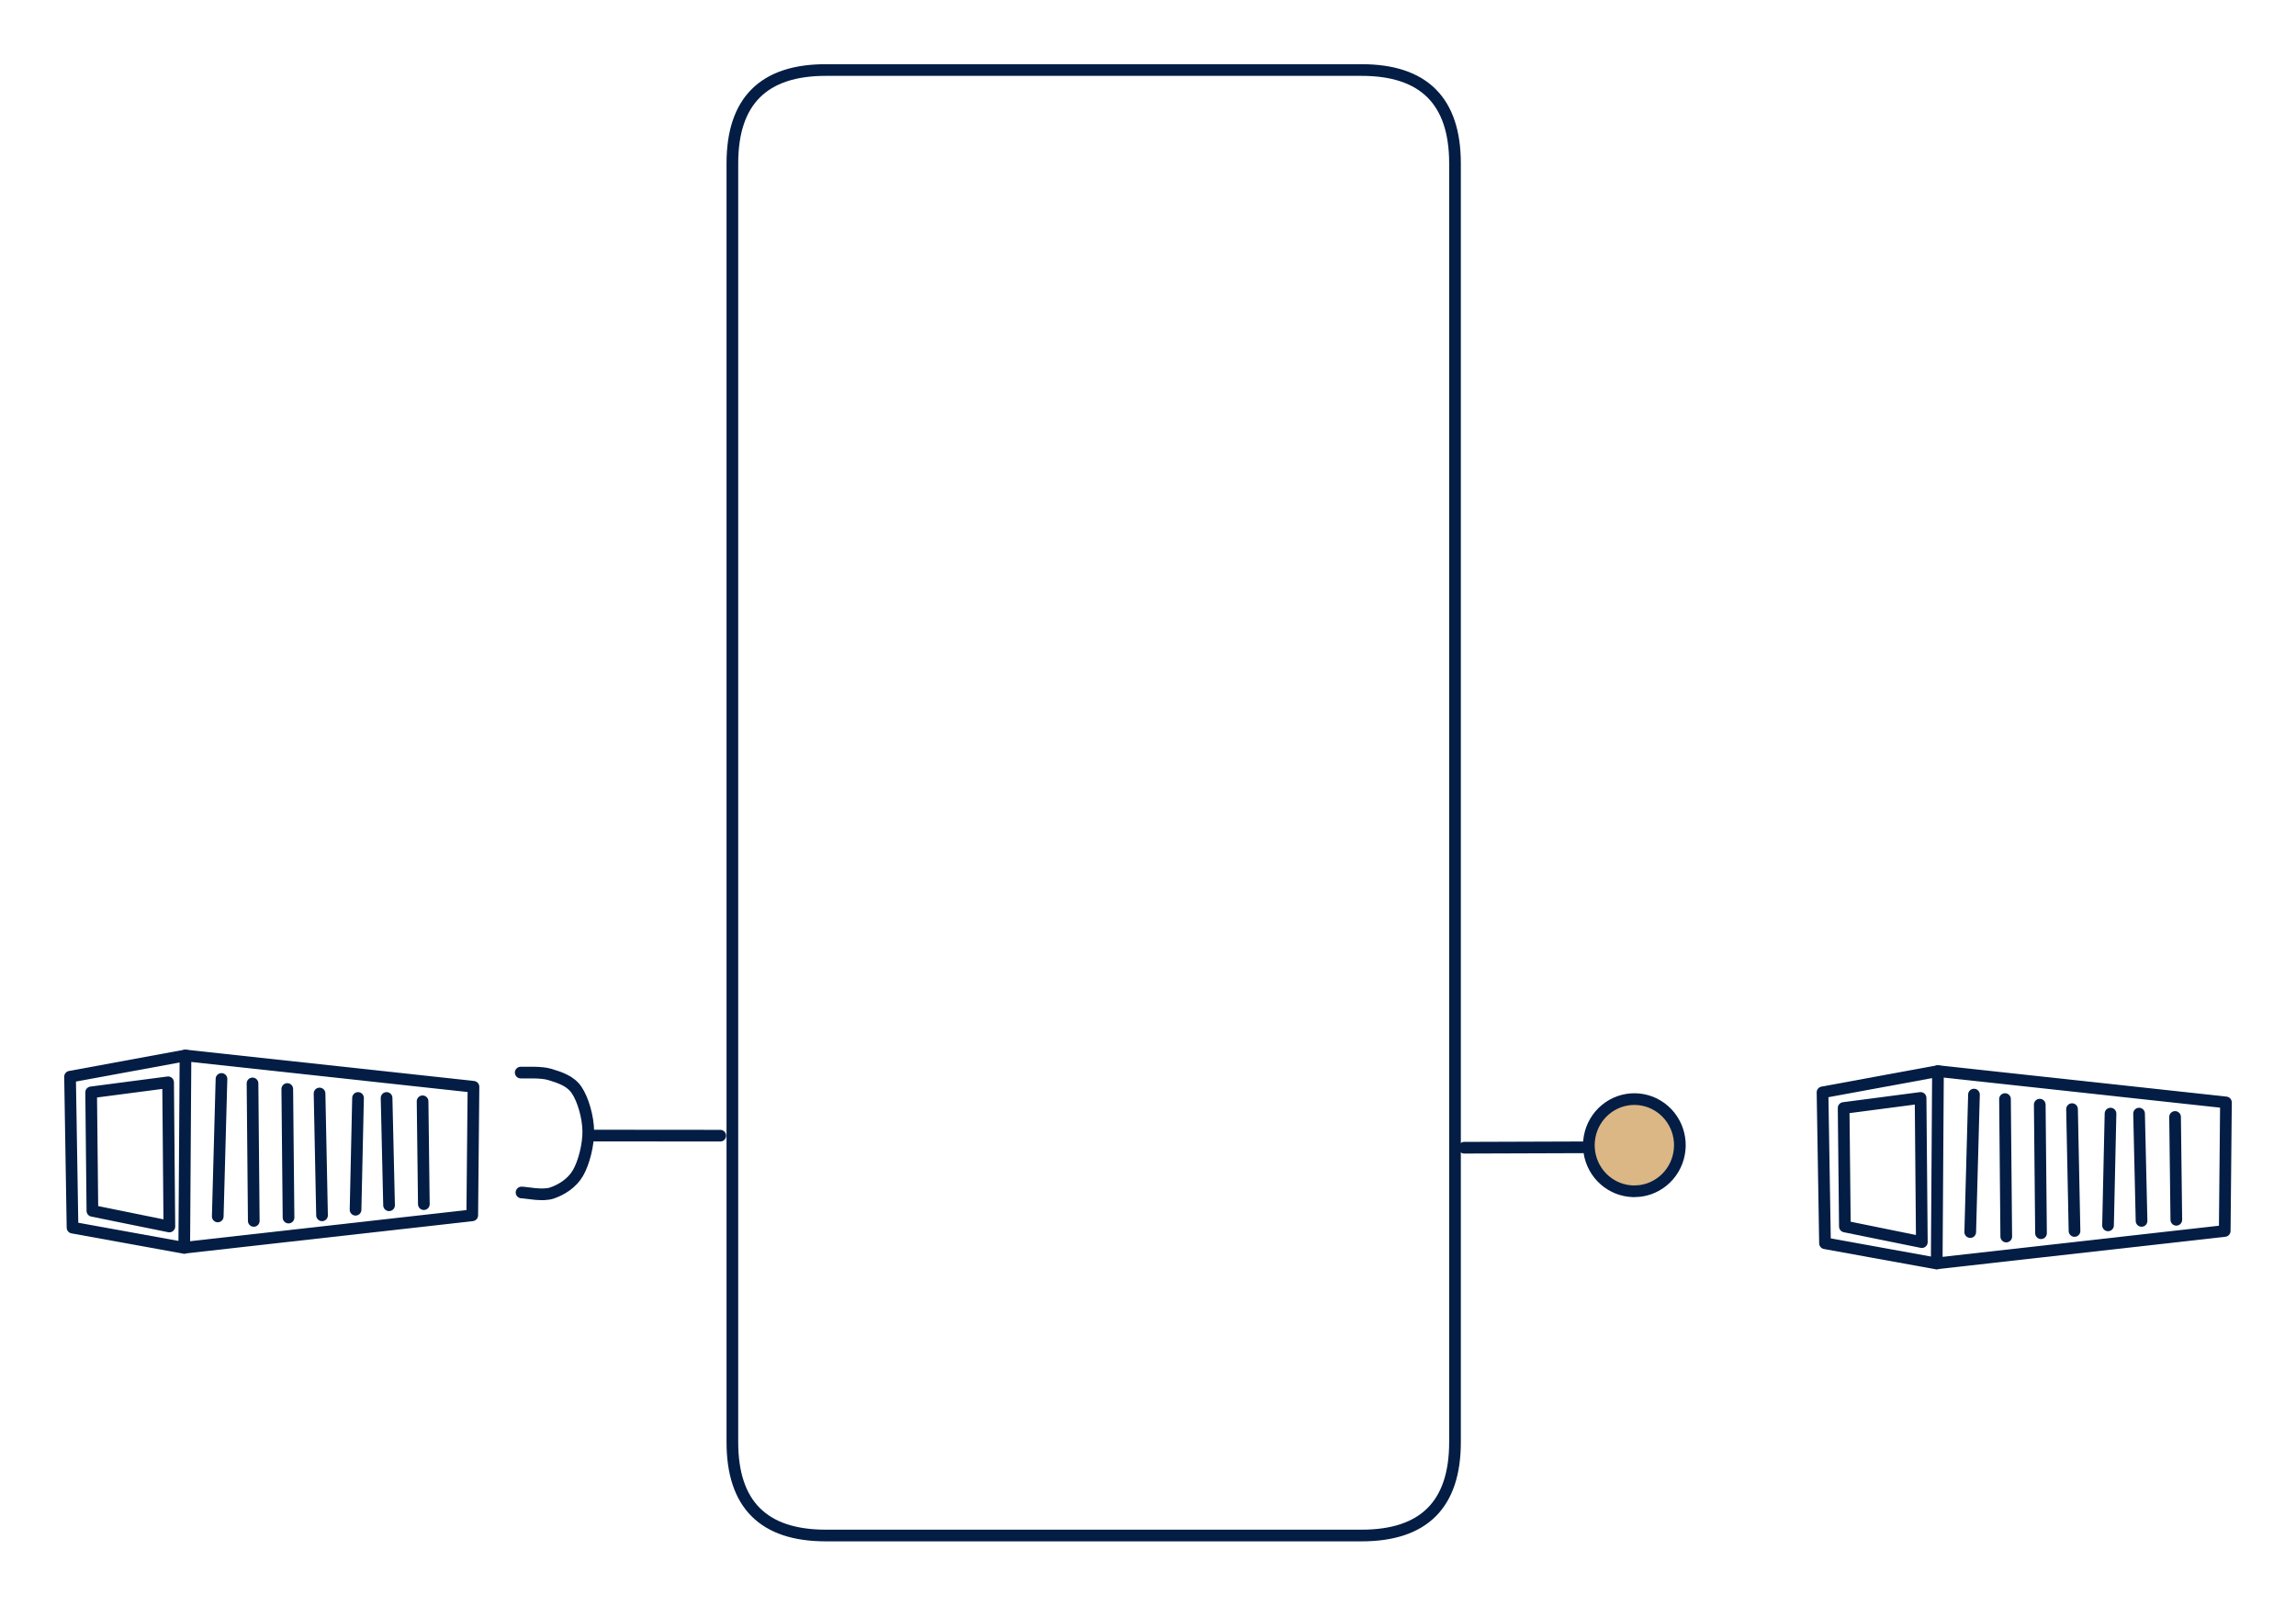
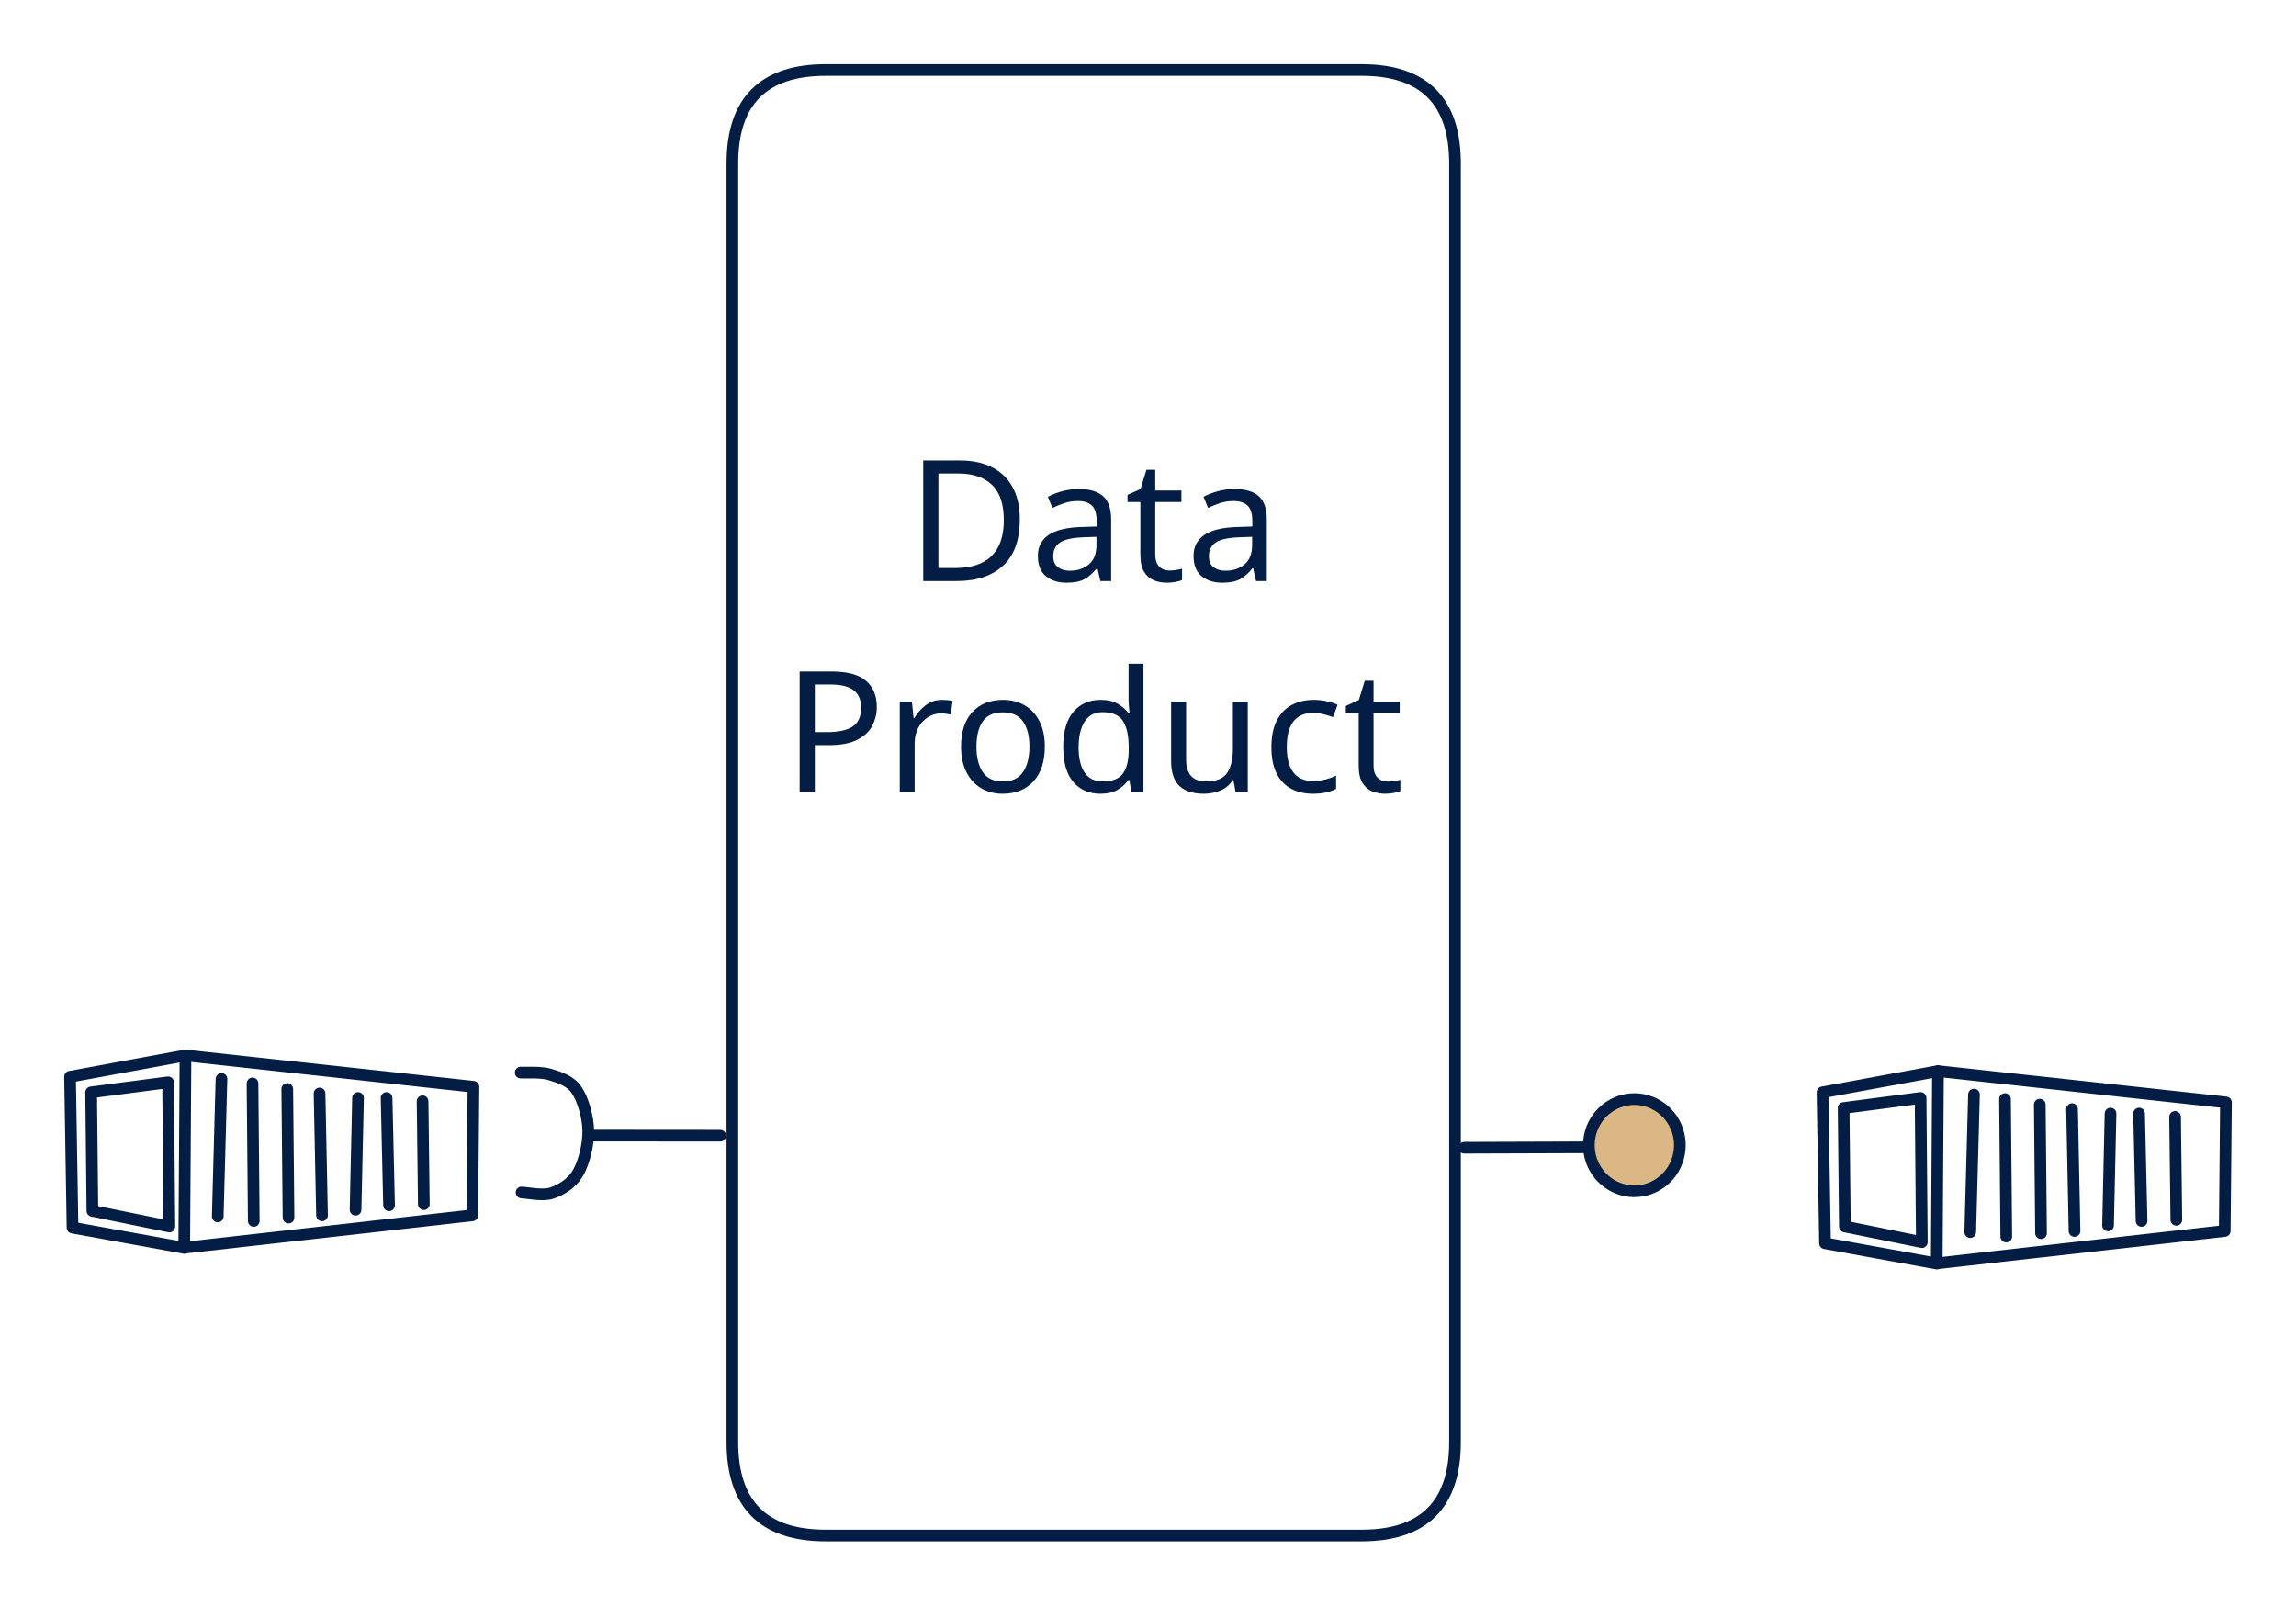
<svg xmlns="http://www.w3.org/2000/svg" version="1.1" viewBox="5800.917 3767.997 786.733 550.24" width="786.733" height="550.24">
  <g stroke-linecap="round">
    <g transform="translate(5832.148 4142.365) rotate(0 13.39865 21.26245)">
      <path d="M0 0 C0.1 9.09, 0.19 18.17, 0.43 40.61 M0 0 C0.1 9.7, 0.2 19.39, 0.43 40.61 M0.43 40.61 C7.64 42.08, 14.85 43.54, 26.8 45.97 M0.43 40.61 C6.69 41.88, 12.95 43.16, 26.8 45.97 M26.8 45.97 C26.7 34.48, 26.6 22.99, 26.37 -3.45 M26.8 45.97 C26.7 34.78, 26.6 23.58, 26.37 -3.45 M26.37 -3.45 C19.27 -2.52, 12.17 -1.59, 0 0 M26.37 -3.45 C18.57 -2.43, 10.77 -1.41, 0 0" stroke="#031d44" stroke-width="4" fill="none" />
    </g>
  </g>
  <g stroke-linecap="round">
    <g transform="translate(5824.917 4137.001) rotate(0 19.77896 25.68963)">
      <path d="M0 0 C0.22 13.28, 0.44 26.55, 0.85 51.72 M0 0 C0.26 15.88, 0.52 31.75, 0.85 51.72 M0.85 51.72 C10.75 53.51, 20.65 55.31, 39.13 58.66 M0.85 51.72 C15.08 54.3, 29.3 56.88, 39.13 58.66 M39.13 58.66 C39.25 40.05, 39.37 21.44, 39.56 -7.28 M39.13 58.66 C39.26 38.4, 39.39 18.14, 39.56 -7.28 M39.56 -7.28 C24.29 -4.47, 9.03 -1.66, 0 0 M39.56 -7.28 C25.72 -4.73, 11.89 -2.19, 0 0" stroke="#031d44" stroke-width="4" fill="none" />
    </g>
  </g>
  <g stroke-linecap="round">
    <g transform="translate(5864.475 4129.722) rotate(0 49.12839 32.94722)">
      <path d="M0 0 C35.47 3.86, 70.94 7.71, 98.68 10.73 M0 0 C38.38 4.17, 76.76 8.34, 98.68 10.73 M98.68 10.73 C98.58 21.4, 98.48 32.07, 98.26 54.78 M98.68 10.73 C98.58 21.74, 98.47 32.75, 98.26 54.78 M98.26 54.78 C65.31 58.49, 32.36 62.2, -0.43 65.89 M98.26 54.78 C67.25 58.28, 36.24 61.77, -0.43 65.89" stroke="#031d44" stroke-width="4" fill="none" />
    </g>
  </g>
  <g stroke-linecap="round">
    <g transform="translate(5876.81 4137.767) rotate(0 -0.6380311 23.56109)">
      <path d="M0 0 C-0.32 11.72, -0.63 23.44, -1.28 47.12 M0 0 C-0.29 10.78, -0.58 21.57, -1.28 47.12" stroke="#031d44" stroke-width="4" fill="none" />
    </g>
  </g>
  <g stroke-linecap="round">
    <g transform="translate(5887.444 4139.3) rotate(0 0.212677 23.56109)">
      <path d="M0 0 C0.12 13.05, 0.24 26.09, 0.43 47.12 M0 0 C0.12 13.51, 0.24 27.02, 0.43 47.12" stroke="#031d44" stroke-width="4" fill="none" />
    </g>
  </g>
  <g stroke-linecap="round">
    <g transform="translate(5899.354 4141.215) rotate(0 0.212677 22.02866)">
      <path d="M0 0 C0.12 12.58, 0.24 25.16, 0.43 44.06 M0 0 C0.1 10.35, 0.2 20.7, 0.43 44.06" stroke="#031d44" stroke-width="4" fill="none" />
    </g>
  </g>
  <g stroke-linecap="round">
    <g transform="translate(5910.413 4142.748) rotate(0 0.4253541 20.87934)">
      <path d="M0 0 C0.3 14.95, 0.61 29.91, 0.85 41.76 M0 0 C0.3 14.86, 0.61 29.71, 0.85 41.76" stroke="#031d44" stroke-width="4" fill="none" />
    </g>
  </g>
  <g stroke-linecap="round">
    <g transform="translate(5923.599 4144.28) rotate(0 -0.4253541 19.15536)">
      <path d="M0 0 C-0.23 10.48, -0.47 20.95, -0.85 38.31 M0 0 C-0.2 9.1, -0.4 18.19, -0.85 38.31" stroke="#031d44" stroke-width="4" fill="none" />
    </g>
  </g>
  <g stroke-linecap="round">
    <g transform="translate(5933.382 4144.28) rotate(0 0.4253541 18.38914)">
      <path d="M0 0 C0.22 9.51, 0.44 19.03, 0.85 36.78 M0 0 C0.32 13.67, 0.63 27.33, 0.85 36.78" stroke="#031d44" stroke-width="4" fill="none" />
    </g>
  </g>
  <g stroke-linecap="round">
    <g transform="translate(5945.717 4145.429) rotate(0 0.212677 17.62293)">
      <path d="M0 0 C0.1 8.54, 0.21 17.08, 0.43 35.25 M0 0 C0.11 8.81, 0.21 17.62, 0.43 35.25" stroke="#031d44" stroke-width="4" fill="none" />
    </g>
  </g>
  <g stroke-linecap="round" transform="translate(6051.868 3791.997) rotate(0 123.8051 251.1225)">
    <path d="M32 0 C76.99 0, 121.97 0, 215.61 0 M32 0 C84.81 0, 137.61 0, 215.61 0 M215.61 0 C236.94 0, 247.61 10.67, 247.61 32 M215.61 0 C236.94 0, 247.61 10.67, 247.61 32 M247.61 32 C247.61 201.11, 247.61 370.22, 247.61 470.24 M247.61 32 C247.61 185.25, 247.61 338.51, 247.61 470.24 M247.61 470.24 C247.61 491.58, 236.94 502.24, 215.61 502.24 M247.61 470.24 C247.61 491.58, 236.94 502.24, 215.61 502.24 M215.61 502.24 C164.28 502.24, 112.94 502.24, 32 502.24 M215.61 502.24 C145.85 502.24, 76.08 502.24, 32 502.24 M32 502.24 C10.67 502.24, 0 491.58, 0 470.24 M32 502.24 C10.67 502.24, 0 491.58, 0 470.24 M0 470.24 C0 315.56, 0 160.88, 0 32 M0 470.24 C0 309.76, 0 149.27, 0 32 M0 32 C0 10.67, 10.67 0, 32 0 M0 32 C0 10.67, 10.67 0, 32 0" stroke="#031d44" stroke-width="4" fill="none" />
  </g>
  <g stroke-linecap="round">
    <g transform="translate(5970.788 4144.886) rotate(269.5993 20.20242 11.50673)">
      <path d="M0 0 C-0.04 1.74, -1.34 7.21, -0.25 10.44 C0.83 13.66, 2.98 17.27, 6.52 19.37 C10.05 21.46, 16.21 23.05, 20.95 23.01 C25.69 22.98, 31.74 21.29, 34.97 19.13 C38.2 16.98, 39.33 13.27, 40.35 10.08 C41.37 6.89, 40.97 1.68, 41.09 0 M0 0 C-0.04 1.74, -1.34 7.21, -0.25 10.44 C0.83 13.66, 2.98 17.27, 6.52 19.37 C10.05 21.46, 16.21 23.05, 20.95 23.01 C25.69 22.98, 31.74 21.29, 34.97 19.13 C38.2 16.98, 39.33 13.27, 40.35 10.08 C41.37 6.89, 40.97 1.68, 41.09 0" stroke="#031d44" stroke-width="4" fill="none" />
    </g>
  </g>
  <g stroke-linecap="round">
    <g transform="translate(6025.694 4134.994) rotate(269.5993 -0.1761756 22.19813)">
      <path d="M0 0 C-0.06 7.4, -0.29 37, -0.35 44.4 M0 0 C-0.06 7.4, -0.29 37, -0.35 44.4" stroke="#031d44" stroke-width="4" fill="none" />
    </g>
  </g>
  <g stroke-linecap="round">
    <g transform="translate(6322.546 4140.954) rotate(90.96151 0.4103828 20.31395)">
      <path d="M0 0 C0.14 6.77, 0.68 33.86, 0.82 40.63 M0 0 C0.14 6.77, 0.68 33.86, 0.82 40.63" stroke="#031d44" stroke-width="4" fill="none" />
    </g>
  </g>
  <g stroke-linecap="round" transform="translate(6345.136 4144.874) rotate(90.96151 15.79974 15.59455)">
    <path d="M31.6 15.59 C31.6 16.5, 31.52 17.41, 31.36 18.3 C31.2 19.19, 30.96 20.08, 30.65 20.93 C30.33 21.78, 29.94 22.61, 29.48 23.39 C29.03 24.17, 28.49 24.93, 27.9 25.62 C27.32 26.31, 26.66 26.96, 25.96 27.54 C25.26 28.12, 24.49 28.65, 23.7 29.1 C22.91 29.55, 22.06 29.94, 21.2 30.25 C20.34 30.56, 19.44 30.8, 18.54 30.95 C17.64 31.11, 16.71 31.19, 15.8 31.19 C14.89 31.19, 13.96 31.11, 13.06 30.95 C12.16 30.8, 11.26 30.56, 10.4 30.25 C9.54 29.94, 8.69 29.55, 7.9 29.1 C7.11 28.65, 6.34 28.12, 5.64 27.54 C4.94 26.96, 4.28 26.31, 3.7 25.62 C3.11 24.93, 2.57 24.17, 2.12 23.39 C1.66 22.61, 1.27 21.78, 0.95 20.93 C0.64 20.08, 0.4 19.19, 0.24 18.3 C0.08 17.41, 0 16.5, 0 15.59 C0 14.69, 0.08 13.78, 0.24 12.89 C0.4 12, 0.64 11.11, 0.95 10.26 C1.27 9.41, 1.66 8.58, 2.12 7.8 C2.57 7.02, 3.11 6.26, 3.7 5.57 C4.28 4.88, 4.94 4.23, 5.64 3.65 C6.34 3.07, 7.11 2.54, 7.9 2.09 C8.69 1.64, 9.54 1.25, 10.4 0.94 C11.26 0.63, 12.16 0.39, 13.06 0.24 C13.96 0.08, 14.89 0, 15.8 0 C16.71 0, 17.64 0.08, 18.54 0.24 C19.44 0.39, 20.34 0.63, 21.2 0.94 C22.06 1.25, 22.91 1.64, 23.7 2.09 C24.49 2.54, 25.26 3.07, 25.96 3.65 C26.66 4.23, 27.32 4.88, 27.9 5.57 C28.49 6.26, 29.03 7.02, 29.48 7.8 C29.94 8.58, 30.33 9.41, 30.65 10.26 C30.96 11.11, 31.2 12, 31.36 12.89 C31.52 13.78, 31.56 15.14, 31.6 15.59 C31.64 16.05, 31.64 15.14, 31.6 15.59" stroke="none" stroke-width="0" fill="#dab785" />
    <path d="M31.6 15.59 C31.6 16.5, 31.52 17.41, 31.36 18.3 C31.2 19.19, 30.96 20.08, 30.65 20.93 C30.33 21.78, 29.94 22.61, 29.48 23.39 C29.03 24.17, 28.49 24.93, 27.9 25.62 C27.32 26.31, 26.66 26.96, 25.96 27.54 C25.26 28.12, 24.49 28.65, 23.7 29.1 C22.91 29.55, 22.06 29.94, 21.2 30.25 C20.34 30.56, 19.44 30.8, 18.54 30.95 C17.64 31.11, 16.71 31.19, 15.8 31.19 C14.89 31.19, 13.96 31.11, 13.06 30.95 C12.16 30.8, 11.26 30.56, 10.4 30.25 C9.54 29.94, 8.69 29.55, 7.9 29.1 C7.11 28.65, 6.34 28.12, 5.64 27.54 C4.94 26.96, 4.28 26.31, 3.7 25.62 C3.11 24.93, 2.57 24.17, 2.12 23.39 C1.66 22.61, 1.27 21.78, 0.95 20.93 C0.64 20.08, 0.4 19.19, 0.24 18.3 C0.08 17.41, 0 16.5, 0 15.59 C0 14.69, 0.08 13.78, 0.24 12.89 C0.4 12, 0.64 11.11, 0.95 10.26 C1.27 9.41, 1.66 8.58, 2.12 7.8 C2.57 7.02, 3.11 6.26, 3.7 5.57 C4.28 4.88, 4.94 4.23, 5.64 3.65 C6.34 3.07, 7.11 2.54, 7.9 2.09 C8.69 1.64, 9.54 1.25, 10.4 0.94 C11.26 0.63, 12.16 0.39, 13.06 0.24 C13.96 0.08, 14.89 0, 15.8 0 C16.71 0, 17.64 0.08, 18.54 0.24 C19.44 0.39, 20.34 0.63, 21.2 0.94 C22.06 1.25, 22.91 1.64, 23.7 2.09 C24.49 2.54, 25.26 3.07, 25.96 3.65 C26.66 4.23, 27.32 4.88, 27.9 5.57 C28.49 6.26, 29.03 7.02, 29.48 7.8 C29.94 8.58, 30.33 9.41, 30.65 10.26 C30.96 11.11, 31.2 12, 31.36 12.89 C31.52 13.78, 31.56 15.14, 31.6 15.59 C31.64 16.05, 31.64 15.14, 31.6 15.59" stroke="#031d44" stroke-width="4" fill="none" />
  </g>
  <g stroke-linecap="round">
    <g transform="translate(6432.642 4147.725) rotate(0 13.39865 21.26245)">
      <path d="M0 0 C0.09 8.21, 0.17 16.42, 0.43 40.61 M0 0 C0.11 10.68, 0.22 21.36, 0.43 40.61 M0.43 40.61 C6.01 41.74, 11.59 42.88, 26.8 45.97 M0.43 40.61 C8.93 42.34, 17.44 44.07, 26.8 45.97 M26.8 45.97 C26.63 26.39, 26.46 6.81, 26.37 -3.45 M26.8 45.97 C26.67 31.23, 26.54 16.49, 26.37 -3.45 M26.37 -3.45 C17.52 -2.29, 8.67 -1.13, 0 0 M26.37 -3.45 C16.68 -2.18, 6.98 -0.91, 0 0" stroke="#031d44" stroke-width="4" fill="none" />
    </g>
  </g>
  <g stroke-linecap="round">
    <g transform="translate(6425.411 4142.361) rotate(0 19.77896 25.68963)">
      <path d="M0 0 C0.2 12.39, 0.41 24.78, 0.85 51.72 M0 0 C0.32 19.43, 0.64 38.86, 0.85 51.72 M0.85 51.72 C11.55 53.66, 22.26 55.6, 39.13 58.66 M0.85 51.72 C15.4 54.36, 29.94 56.99, 39.13 58.66 M39.13 58.66 C39.22 44.34, 39.32 30.02, 39.56 -7.28 M39.13 58.66 C39.28 36.56, 39.42 14.47, 39.56 -7.28 M39.56 -7.28 C24.97 -4.6, 10.39 -1.91, 0 0 M39.56 -7.28 C25.03 -4.6, 10.49 -1.93, 0 0" stroke="#031d44" stroke-width="4" fill="none" />
    </g>
  </g>
  <g stroke-linecap="round">
    <g transform="translate(6464.969 4135.082) rotate(0 49.12839 32.94722)">
      <path d="M0 0 C19.99 2.17, 39.99 4.35, 98.68 10.73 M0 0 C23.42 2.55, 46.85 5.09, 98.68 10.73 M98.68 10.73 C98.59 20.72, 98.49 30.72, 98.26 54.78 M98.68 10.73 C98.53 26.81, 98.37 42.9, 98.26 54.78 M98.26 54.78 C76.14 57.27, 54.03 59.76, -0.43 65.89 M98.26 54.78 C78.34 57.03, 58.42 59.27, -0.43 65.89" stroke="#031d44" stroke-width="4" fill="none" />
    </g>
  </g>
  <g stroke-linecap="round">
    <g transform="translate(6477.305 4143.128) rotate(0 -0.6380311 23.56109)">
      <path d="M0 0 C-0.31 11.38, -0.62 22.75, -1.28 47.12 M0 0 C-0.44 16.39, -0.89 32.77, -1.28 47.12" stroke="#031d44" stroke-width="4" fill="none" />
    </g>
  </g>
  <g stroke-linecap="round">
    <g transform="translate(6487.938 4144.66) rotate(0 0.212677 23.56109)">
      <path d="M0 0 C0.11 12.73, 0.23 25.45, 0.43 47.12 M0 0 C0.15 16.22, 0.29 32.44, 0.43 47.12" stroke="#031d44" stroke-width="4" fill="none" />
    </g>
  </g>
  <g stroke-linecap="round">
    <g transform="translate(6499.848 4146.576) rotate(0 0.212677 22.02866)">
      <path d="M0 0 C0.14 14.09, 0.27 28.18, 0.43 44.06 M0 0 C0.17 17.56, 0.34 35.12, 0.43 44.06" stroke="#031d44" stroke-width="4" fill="none" />
    </g>
  </g>
  <g stroke-linecap="round">
    <g transform="translate(6510.907 4148.108) rotate(0 0.4253541 20.87934)">
      <path d="M0 0 C0.33 16.37, 0.67 32.75, 0.85 41.76 M0 0 C0.27 13.12, 0.53 26.25, 0.85 41.76" stroke="#031d44" stroke-width="4" fill="none" />
    </g>
  </g>
  <g stroke-linecap="round">
    <g transform="translate(6524.093 4149.64) rotate(0 -0.4253541 19.15536)">
      <path d="M0 0 C-0.18 8.11, -0.36 16.21, -0.85 38.31 M0 0 C-0.27 12.36, -0.55 24.71, -0.85 38.31" stroke="#031d44" stroke-width="4" fill="none" />
    </g>
  </g>
  <g stroke-linecap="round">
    <g transform="translate(6533.877 4149.64) rotate(0 0.4253541 18.38914)">
      <path d="M0 0 C0.24 10.28, 0.48 20.56, 0.85 36.78 M0 0 C0.32 13.97, 0.65 27.95, 0.85 36.78" stroke="#031d44" stroke-width="4" fill="none" />
    </g>
  </g>
  <g stroke-linecap="round">
    <g transform="translate(6546.212 4150.79) rotate(0 0.212677 17.62293)">
      <path d="M0 0 C0.1 8, 0.19 15.99, 0.43 35.25 M0 0 C0.16 12.87, 0.31 25.74, 0.43 35.25" stroke="#031d44" stroke-width="4" fill="none" />
    </g>
  </g>
+   <text x="6175.673" y="3967.127" font-family="Excalifont, Xiaolai, sans-serif, Segoe UI Emoji" font-size="57.854px" fill="#031d44" text-anchor="middle" style="white-space: pre;" direction="ltr" dominant-baseline="alphabetic">Data </text>
+   <text x="6175.673" y="4039.447" font-family="Excalifont, Xiaolai, sans-serif, Segoe UI Emoji" font-size="57.854px" fill="#031d44" text-anchor="middle" style="white-space: pre;" direction="ltr" dominant-baseline="alphabetic">Product</text>
</svg>
